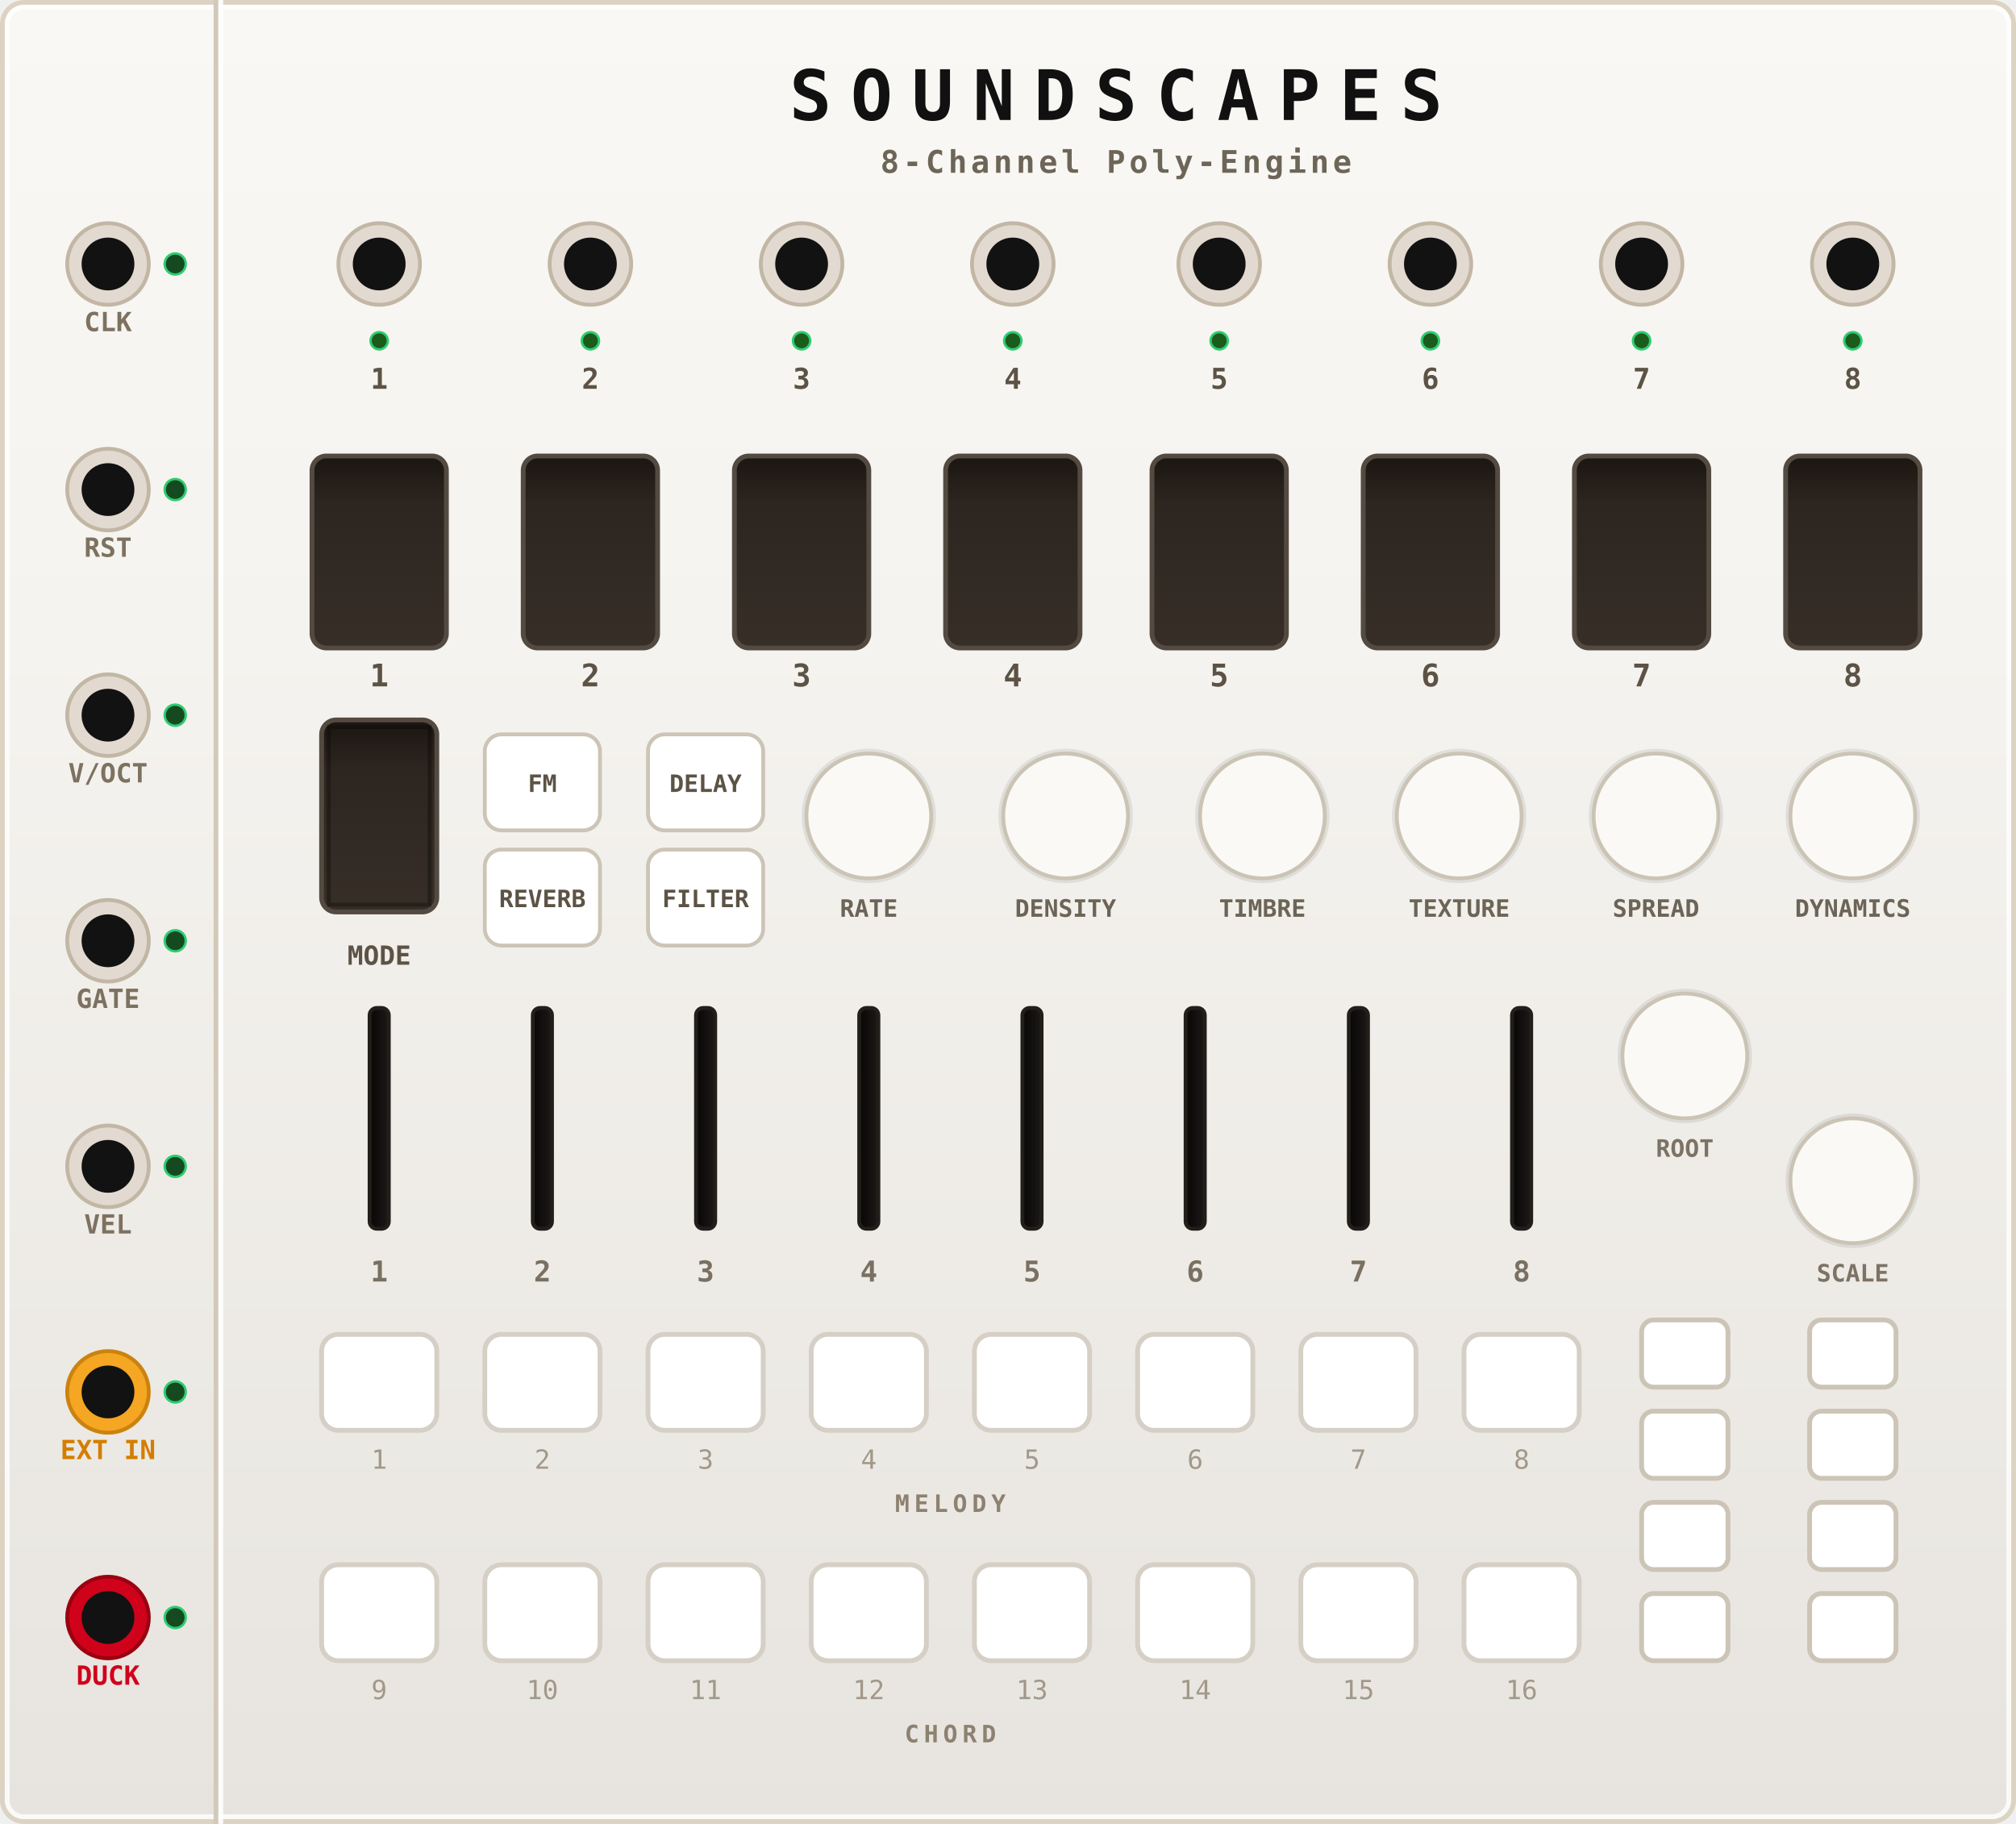
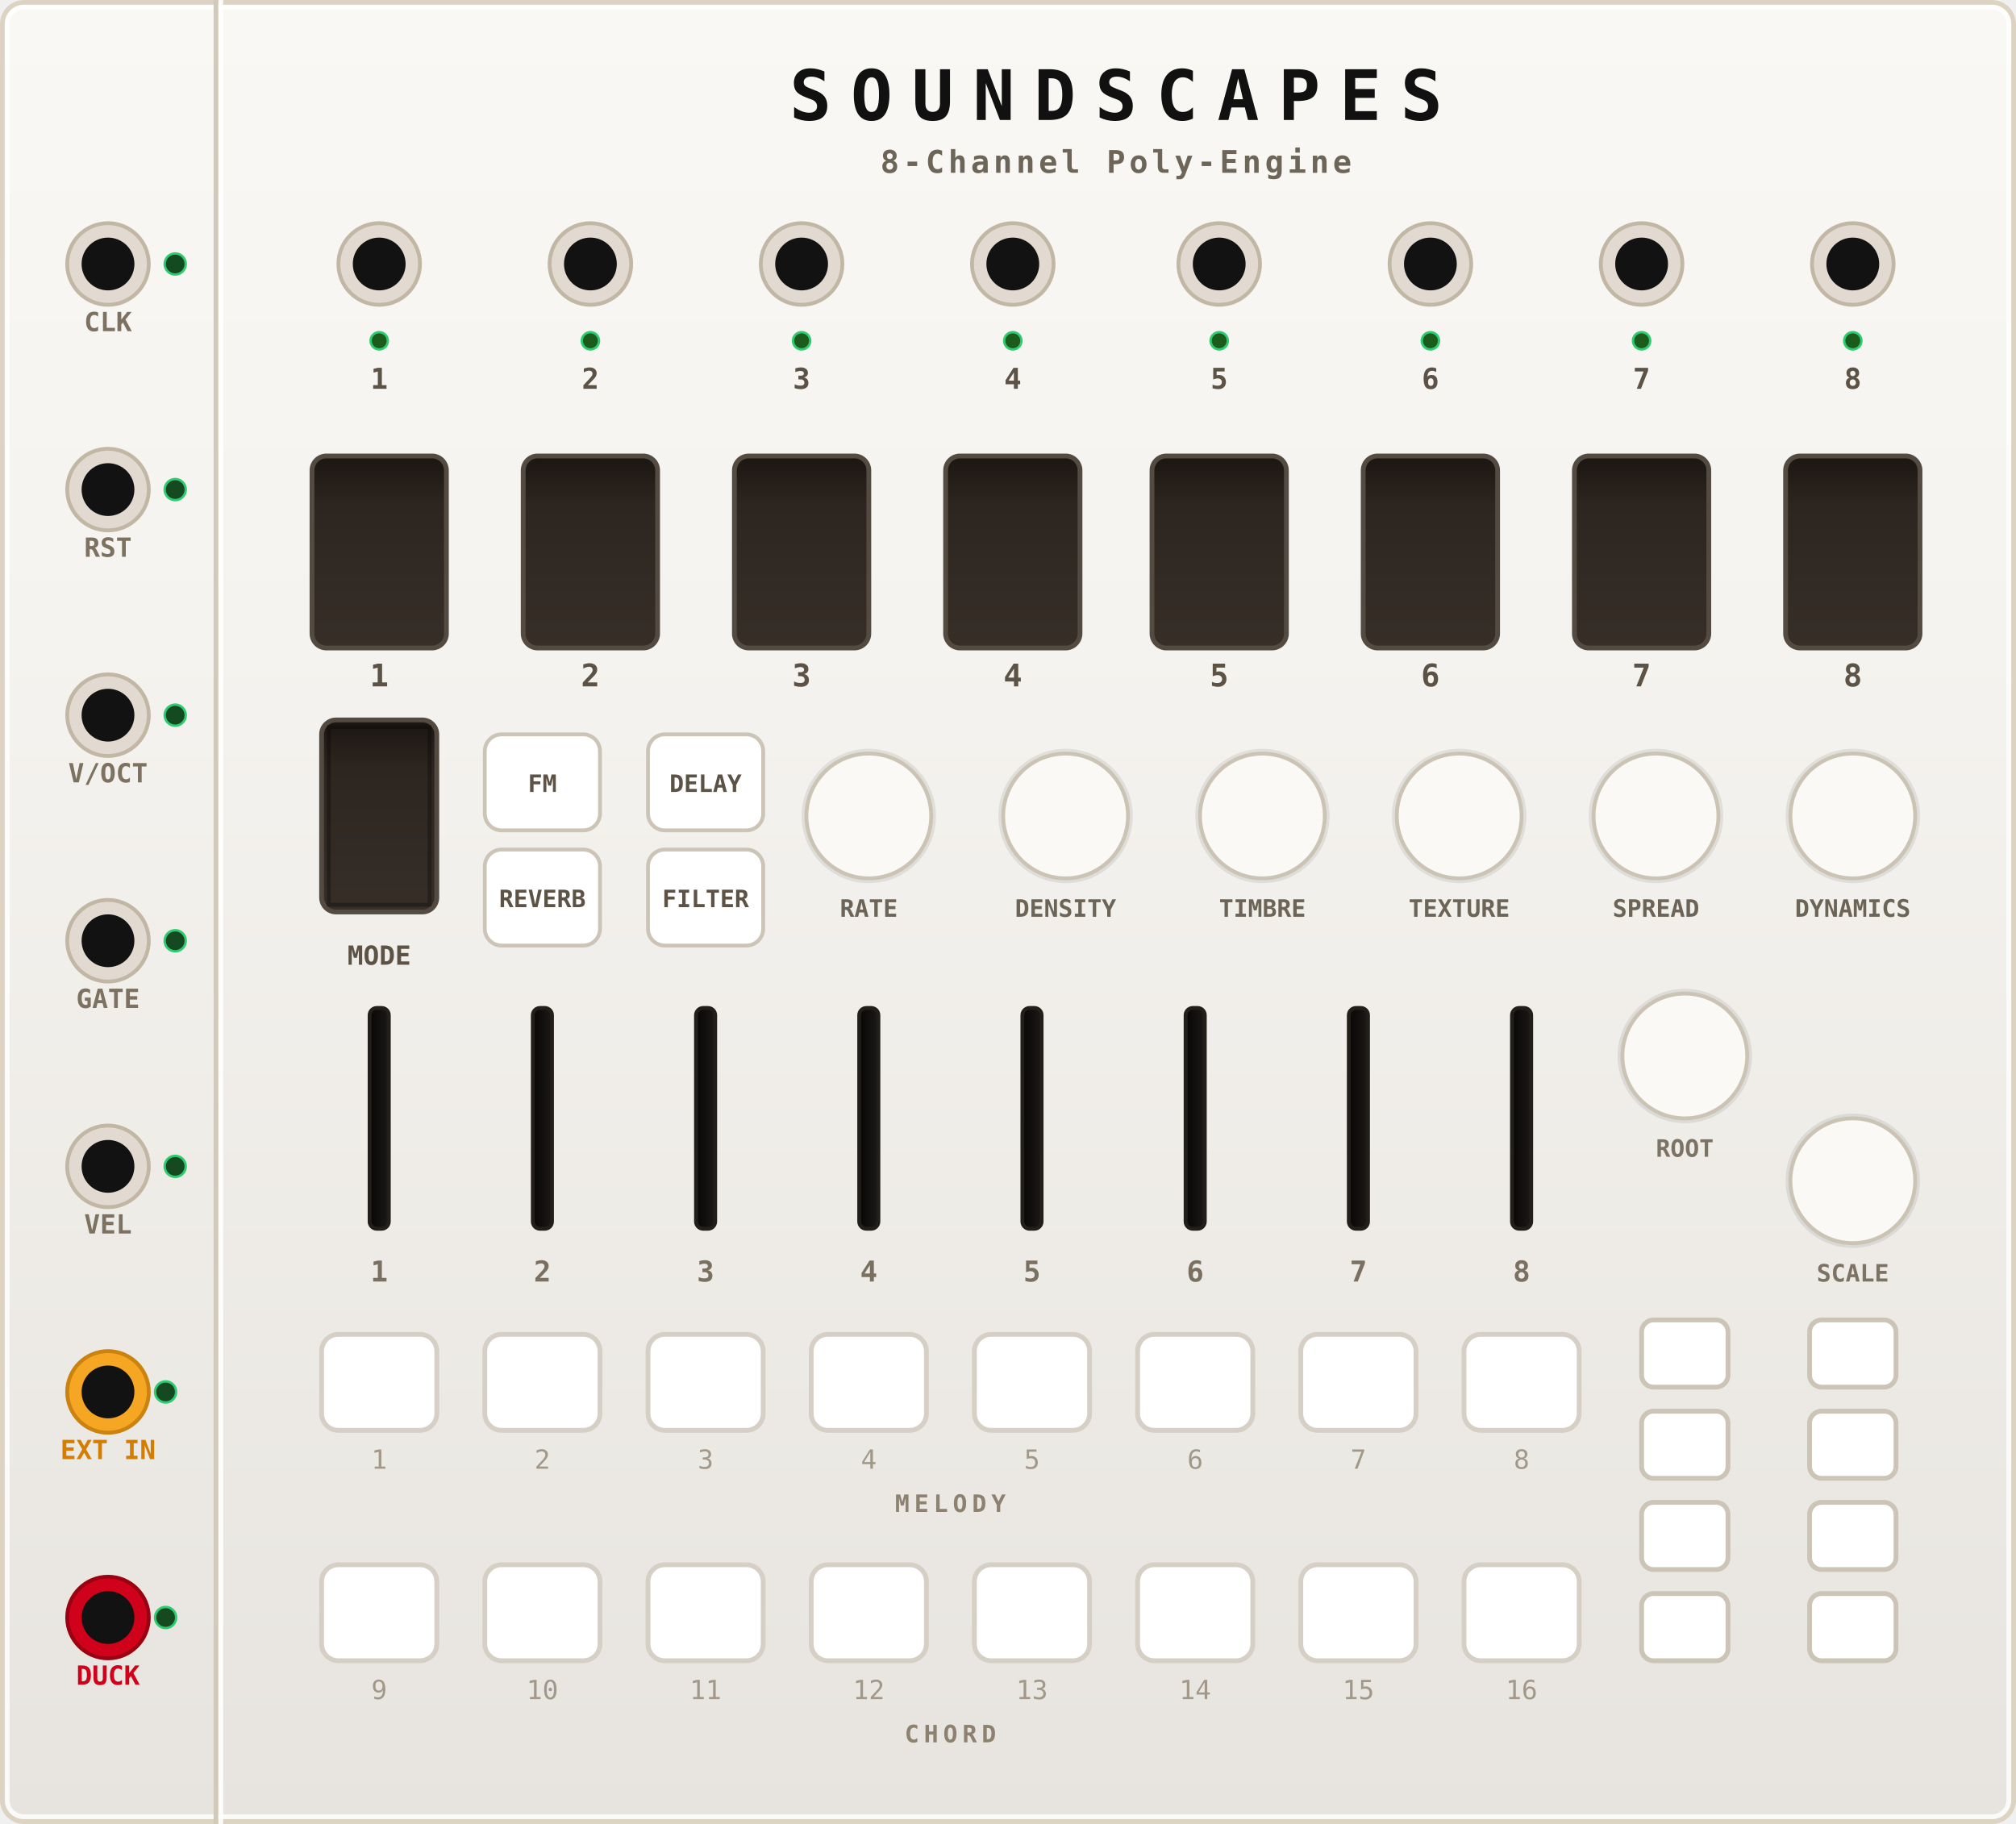
<svg xmlns="http://www.w3.org/2000/svg" viewBox="0 0 420 380" width="420" height="380">
  <defs>
    <linearGradient id="bg-grad" x1="0%" y1="0%" x2="0%" y2="100%">
      <stop offset="0%" stop-color="#faf8f5" />
      <stop offset="35%" stop-color="#f5f3ef" />
      <stop offset="100%" stop-color="#e7e4df" />
    </linearGradient>
    <linearGradient id="bronze-display" x1="0" y1="0" x2="0" y2="1">
      <stop offset="0%" stop-color="#1b1612" />
      <stop offset="25%" stop-color="#2d251f" />
      <stop offset="100%" stop-color="#362e27" />
    </linearGradient>
    <linearGradient id="track-shadow" x1="0" y1="0" x2="1" y2="0">
      <stop offset="0%" stop-color="#080706" />
      <stop offset="50%" stop-color="#12100f" />
      <stop offset="100%" stop-color="#1c1917" />
    </linearGradient>
    <g id="jack-placeholder">
      <circle cx="0" cy="0" r="8.5" fill="#e2dad0" stroke="#c2b7a5" stroke-width="0.8" />
      <circle cx="0" cy="0" r="5.5" fill="#121212" />
    </g>
    <g id="jack-amber">
      <circle cx="0" cy="0" r="8.5" fill="#f5a623" stroke="#cb820e" stroke-width="0.8" />
      <circle cx="0" cy="0" r="5.5" fill="#121212" />
    </g>
    <g id="jack-red">
      <circle cx="0" cy="0" r="8.5" fill="#d0021b" stroke="#9b0110" stroke-width="0.8" />
      <circle cx="0" cy="0" r="5.5" fill="#121212" />
    </g>
    <g id="status-led">
      <circle cx="0" cy="0" r="2.2" fill="#154a21" stroke="#2ecc71" stroke-width="0.5" />
    </g>
    <g id="knob-large">
      <circle cx="0" cy="0" r="14" fill="#000000" opacity="0.08" />
      <circle cx="0" cy="0" r="13" fill="#faf9f6" stroke="#cbc4b5" stroke-width="0.8" />
    </g>
  </defs>
  <rect width="420" height="380" fill="url(#bg-grad)" rx="5" ry="5" />
  <rect x="0.5" y="0.5" width="419" height="379" fill="none" stroke="#dcd3c3" stroke-width="1" rx="4.5" ry="4.5" />
  <rect x="1.5" y="1.5" width="417" height="377" fill="none" stroke="#ffffff" stroke-width="1" opacity="0.8" rx="3.5" ry="3.5" />
  <line x1="45" y1="0" x2="45" y2="380" stroke="#d2c9b9" stroke-width="1" />
  <line x1="46" y1="0" x2="46" y2="380" stroke="#ffffff" stroke-width="1" opacity="0.9" />
  <g id="sidebar-inputs">
    <use href="#jack-placeholder" x="22.5" y="55" />
    <use href="#status-led" x="36.5" y="55" />
    <text x="22.5" y="69" font-family="'Roboto Mono', monospace" font-size="5.5" font-weight="bold" fill="#7d7160" text-anchor="middle">CLK</text>
    <use href="#jack-placeholder" x="22.5" y="102" />
    <use href="#status-led" x="36.5" y="102" />
    <text x="22.5" y="116" font-family="'Roboto Mono', monospace" font-size="5.5" font-weight="bold" fill="#7d7160" text-anchor="middle">RST</text>
    <use href="#jack-placeholder" x="22.5" y="149" />
    <use href="#status-led" x="36.5" y="149" />
    <text x="22.5" y="163" font-family="'Roboto Mono', monospace" font-size="5.5" font-weight="bold" fill="#7d7160" text-anchor="middle">V/OCT</text>
    <use href="#jack-placeholder" x="22.5" y="196" />
    <use href="#status-led" x="36.5" y="196" />
    <text x="22.5" y="210" font-family="'Roboto Mono', monospace" font-size="5.5" font-weight="bold" fill="#7d7160" text-anchor="middle">GATE</text>
    <use href="#jack-placeholder" x="22.5" y="243" />
    <use href="#status-led" x="36.5" y="243" />
    <text x="22.5" y="257" font-family="'Roboto Mono', monospace" font-size="5.5" font-weight="bold" fill="#7d7160" text-anchor="middle">VEL</text>
    <use href="#jack-amber" x="22.5" y="290" />
-     <use href="#status-led" x="36.5" y="290" />
+     <use href="#status-led" x="34.5" y="290" />
    <text x="22.5" y="304" font-family="'Roboto Mono', monospace" font-size="5.5" font-weight="bold" fill="#d47d00" text-anchor="middle">EXT IN</text>
    <use href="#jack-red" x="22.5" y="337" />
-     <use href="#status-led" x="36.5" y="337" />
+     <use href="#status-led" x="34.5" y="337" />
    <text x="22.5" y="351" font-family="'Roboto Mono', monospace" font-size="5.5" font-weight="bold" fill="#d0021b" text-anchor="middle">DUCK</text>
  </g>
  <g id="header-text">
    <text x="232.5" y="25" font-family="'Roboto Mono', monospace" font-size="14.5" font-weight="bold" fill="#111111" letter-spacing="4" text-anchor="middle">SOUNDSCAPES</text>
    <text x="232.5" y="36" font-family="'Roboto Mono', monospace" font-size="6.5" font-weight="bold" fill="#6d6558" letter-spacing="0.8" text-anchor="middle">8-Channel Poly-Engine</text>
  </g>
  <g id="row1-expanded-grid">
    <use href="#jack-placeholder" x="79" y="55" />
    <circle cx="79" cy="71" r="1.8" fill="#1b5b1b" stroke="#2ecc71" stroke-width="0.5" />
    <text x="79" y="81" font-family="'Roboto Mono', monospace" font-size="6" font-weight="bold" fill="#5c5346" text-anchor="middle">1</text>
    <rect x="65" y="95" width="28" height="40" rx="3" ry="3" fill="url(#bronze-display)" stroke="#534a41" stroke-width="1" />
    <text x="79" y="143" font-family="'Roboto Mono', monospace" font-size="6.5" font-weight="bold" fill="#5c5346" text-anchor="middle">1</text>
    <use href="#jack-placeholder" x="123" y="55" />
    <circle cx="123" cy="71" r="1.8" fill="#1b5b1b" stroke="#2ecc71" stroke-width="0.5" />
    <text x="123" y="81" font-family="'Roboto Mono', monospace" font-size="6" font-weight="bold" fill="#5c5346" text-anchor="middle">2</text>
    <rect x="109" y="95" width="28" height="40" rx="3" ry="3" fill="url(#bronze-display)" stroke="#534a41" stroke-width="1" />
    <text x="123" y="143" font-family="'Roboto Mono', monospace" font-size="6.5" font-weight="bold" fill="#5c5346" text-anchor="middle">2</text>
    <use href="#jack-placeholder" x="167" y="55" />
    <circle cx="167" cy="71" r="1.8" fill="#1b5b1b" stroke="#2ecc71" stroke-width="0.5" />
    <text x="167" y="81" font-family="'Roboto Mono', monospace" font-size="6" font-weight="bold" fill="#5c5346" text-anchor="middle">3</text>
    <rect x="153" y="95" width="28" height="40" rx="3" ry="3" fill="url(#bronze-display)" stroke="#534a41" stroke-width="1" />
    <text x="167" y="143" font-family="'Roboto Mono', monospace" font-size="6.5" font-weight="bold" fill="#5c5346" text-anchor="middle">3</text>
    <use href="#jack-placeholder" x="211" y="55" />
    <circle cx="211" cy="71" r="1.8" fill="#1b5b1b" stroke="#2ecc71" stroke-width="0.5" />
    <text x="211" y="81" font-family="'Roboto Mono', monospace" font-size="6" font-weight="bold" fill="#5c5346" text-anchor="middle">4</text>
    <rect x="197" y="95" width="28" height="40" rx="3" ry="3" fill="url(#bronze-display)" stroke="#534a41" stroke-width="1" />
    <text x="211" y="143" font-family="'Roboto Mono', monospace" font-size="6.5" font-weight="bold" fill="#5c5346" text-anchor="middle">4</text>
    <use href="#jack-placeholder" x="254" y="55" />
    <circle cx="254" cy="71" r="1.8" fill="#1b5b1b" stroke="#2ecc71" stroke-width="0.5" />
    <text x="254" y="81" font-family="'Roboto Mono', monospace" font-size="6" font-weight="bold" fill="#5c5346" text-anchor="middle">5</text>
    <rect x="240" y="95" width="28" height="40" rx="3" ry="3" fill="url(#bronze-display)" stroke="#534a41" stroke-width="1" />
    <text x="254" y="143" font-family="'Roboto Mono', monospace" font-size="6.5" font-weight="bold" fill="#5c5346" text-anchor="middle">5</text>
    <use href="#jack-placeholder" x="298" y="55" />
    <circle cx="298" cy="71" r="1.8" fill="#1b5b1b" stroke="#2ecc71" stroke-width="0.5" />
    <text x="298" y="81" font-family="'Roboto Mono', monospace" font-size="6" font-weight="bold" fill="#5c5346" text-anchor="middle">6</text>
    <rect x="284" y="95" width="28" height="40" rx="3" ry="3" fill="url(#bronze-display)" stroke="#534a41" stroke-width="1" />
    <text x="298" y="143" font-family="'Roboto Mono', monospace" font-size="6.5" font-weight="bold" fill="#5c5346" text-anchor="middle">6</text>
    <use href="#jack-placeholder" x="342" y="55" />
    <circle cx="342" cy="71" r="1.8" fill="#1b5b1b" stroke="#2ecc71" stroke-width="0.5" />
    <text x="342" y="81" font-family="'Roboto Mono', monospace" font-size="6" font-weight="bold" fill="#5c5346" text-anchor="middle">7</text>
    <rect x="328" y="95" width="28" height="40" rx="3" ry="3" fill="url(#bronze-display)" stroke="#534a41" stroke-width="1" />
    <text x="342" y="143" font-family="'Roboto Mono', monospace" font-size="6.5" font-weight="bold" fill="#5c5346" text-anchor="middle">7</text>
    <use href="#jack-placeholder" x="386" y="55" />
    <circle cx="386" cy="71" r="1.8" fill="#1b5b1b" stroke="#2ecc71" stroke-width="0.5" />
    <text x="386" y="81" font-family="'Roboto Mono', monospace" font-size="6" font-weight="bold" fill="#5c5346" text-anchor="middle">8</text>
    <rect x="372" y="95" width="28" height="40" rx="3" ry="3" fill="url(#bronze-display)" stroke="#534a41" stroke-width="1" />
    <text x="386" y="143" font-family="'Roboto Mono', monospace" font-size="6.5" font-weight="bold" fill="#5c5346" text-anchor="middle">8</text>
  </g>
  <g id="synth-deck">
    <rect x="67" y="150" width="24" height="40" rx="3" ry="3" fill="url(#bronze-display)" stroke="#534a41" stroke-width="1" />
    <rect x="68.5" y="151.5" width="21" height="37" fill="none" stroke="#000000" stroke-width="0.8" opacity="0.3" />
    <text x="79" y="201" font-family="'Roboto Mono', monospace" font-size="5.5" font-weight="bold" fill="#5c5346" text-anchor="middle">MODE</text>
    <rect x="101" y="153" width="24" height="20" rx="3.5" ry="3.5" fill="#ffffff" stroke="#ccc4b6" stroke-width="0.8" />
    <text x="113" y="165" font-family="'Roboto Mono', monospace" font-size="5" font-weight="bold" fill="#5c5346" text-anchor="middle">FM</text>
    <rect x="135" y="153" width="24" height="20" rx="3.5" ry="3.5" fill="#ffffff" stroke="#ccc4b6" stroke-width="0.8" />
    <text x="147" y="165" font-family="'Roboto Mono', monospace" font-size="5" font-weight="bold" fill="#5c5346" text-anchor="middle">DELAY</text>
    <rect x="101" y="177" width="24" height="20" rx="3.5" ry="3.5" fill="#ffffff" stroke="#ccc4b6" stroke-width="0.8" />
    <text x="113" y="189" font-family="'Roboto Mono', monospace" font-size="5" font-weight="bold" fill="#5c5346" text-anchor="middle">REVERB</text>
    <rect x="135" y="177" width="24" height="20" rx="3.5" ry="3.5" fill="#ffffff" stroke="#ccc4b6" stroke-width="0.8" />
    <text x="147" y="189" font-family="'Roboto Mono', monospace" font-size="5" font-weight="bold" fill="#5c5346" text-anchor="middle">FILTER</text>
    <use href="#knob-large" x="181" y="170" />
    <text x="181" y="191" font-family="'Roboto Mono', monospace" font-size="5" font-weight="bold" fill="#6c6457" text-anchor="middle">RATE</text>
    <use href="#knob-large" x="222" y="170" />
    <text x="222" y="191" font-family="'Roboto Mono', monospace" font-size="5" font-weight="bold" fill="#6c6457" text-anchor="middle">DENSITY</text>
    <use href="#knob-large" x="263" y="170" />
    <text x="263" y="191" font-family="'Roboto Mono', monospace" font-size="5" font-weight="bold" fill="#6c6457" text-anchor="middle">TIMBRE</text>
    <use href="#knob-large" x="304" y="170" />
    <text x="304" y="191" font-family="'Roboto Mono', monospace" font-size="5" font-weight="bold" fill="#6c6457" text-anchor="middle">TEXTURE</text>
    <use href="#knob-large" x="345" y="170" />
    <text x="345" y="191" font-family="'Roboto Mono', monospace" font-size="5" font-weight="bold" fill="#6c6457" text-anchor="middle">SPREAD</text>
    <use href="#knob-large" x="386" y="170" />
    <text x="386" y="191" font-family="'Roboto Mono', monospace" font-size="5" font-weight="bold" fill="#6c6457" text-anchor="middle">DYNAMICS</text>
  </g>
  <g id="fader-row">
    <rect x="77" y="210" width="4" height="46" rx="1.5" ry="1.5" fill="url(#track-shadow)" stroke="#221e1a" stroke-width="0.8" />
    <text x="79" y="267" font-family="'Roboto Mono', monospace" font-size="6" font-weight="bold" fill="#7a7061" text-anchor="middle">1</text>
    <rect x="111" y="210" width="4" height="46" rx="1.5" ry="1.5" fill="url(#track-shadow)" stroke="#221e1a" stroke-width="0.8" />
    <text x="113" y="267" font-family="'Roboto Mono', monospace" font-size="6" font-weight="bold" fill="#7a7061" text-anchor="middle">2</text>
    <rect x="145" y="210" width="4" height="46" rx="1.5" ry="1.5" fill="url(#track-shadow)" stroke="#221e1a" stroke-width="0.8" />
    <text x="147" y="267" font-family="'Roboto Mono', monospace" font-size="6" font-weight="bold" fill="#7a7061" text-anchor="middle">3</text>
    <rect x="179" y="210" width="4" height="46" rx="1.5" ry="1.5" fill="url(#track-shadow)" stroke="#221e1a" stroke-width="0.8" />
    <text x="181" y="267" font-family="'Roboto Mono', monospace" font-size="6" font-weight="bold" fill="#7a7061" text-anchor="middle">4</text>
    <rect x="213" y="210" width="4" height="46" rx="1.5" ry="1.5" fill="url(#track-shadow)" stroke="#221e1a" stroke-width="0.8" />
    <text x="215" y="267" font-family="'Roboto Mono', monospace" font-size="6" font-weight="bold" fill="#7a7061" text-anchor="middle">5</text>
    <rect x="247" y="210" width="4" height="46" rx="1.5" ry="1.5" fill="url(#track-shadow)" stroke="#221e1a" stroke-width="0.8" />
    <text x="249" y="267" font-family="'Roboto Mono', monospace" font-size="6" font-weight="bold" fill="#7a7061" text-anchor="middle">6</text>
    <rect x="281" y="210" width="4" height="46" rx="1.5" ry="1.5" fill="url(#track-shadow)" stroke="#221e1a" stroke-width="0.8" />
    <text x="283" y="267" font-family="'Roboto Mono', monospace" font-size="6" font-weight="bold" fill="#7a7061" text-anchor="middle">7</text>
    <rect x="315" y="210" width="4" height="46" rx="1.5" ry="1.5" fill="url(#track-shadow)" stroke="#221e1a" stroke-width="0.8" />
    <text x="317" y="267" font-family="'Roboto Mono', monospace" font-size="6" font-weight="bold" fill="#7a7061" text-anchor="middle">8</text>
    <use href="#knob-large" x="351" y="220" />
    <text x="351" y="241" font-family="'Roboto Mono', monospace" font-size="5" font-weight="bold" fill="#7c7365" text-anchor="middle">ROOT</text>
    <use href="#knob-large" x="386" y="246" />
    <text x="386" y="267" font-family="'Roboto Mono', monospace" font-size="5" font-weight="bold" fill="#7c7365" text-anchor="middle">SCALE</text>
  </g>
  <g id="step-pads">
    <rect x="67" y="278" width="24" height="20" rx="3.5" ry="3.5" fill="#ffffff" stroke="#d5cfc5" stroke-width="1" />
    <text x="79" y="306" font-family="'Roboto Mono', monospace" font-size="5.5" fill="#a29889" text-anchor="middle">1</text>
    <rect x="101" y="278" width="24" height="20" rx="3.5" ry="3.5" fill="#ffffff" stroke="#d5cfc5" stroke-width="1" />
    <text x="113" y="306" font-family="'Roboto Mono', monospace" font-size="5.5" fill="#a29889" text-anchor="middle">2</text>
    <rect x="135" y="278" width="24" height="20" rx="3.5" ry="3.5" fill="#ffffff" stroke="#d5cfc5" stroke-width="1" />
    <text x="147" y="306" font-family="'Roboto Mono', monospace" font-size="5.5" fill="#a29889" text-anchor="middle">3</text>
    <rect x="169" y="278" width="24" height="20" rx="3.5" ry="3.5" fill="#ffffff" stroke="#d5cfc5" stroke-width="1" />
    <text x="181" y="306" font-family="'Roboto Mono', monospace" font-size="5.5" fill="#a29889" text-anchor="middle">4</text>
    <rect x="203" y="278" width="24" height="20" rx="3.5" ry="3.5" fill="#ffffff" stroke="#d5cfc5" stroke-width="1" />
    <text x="215" y="306" font-family="'Roboto Mono', monospace" font-size="5.5" fill="#a29889" text-anchor="middle">5</text>
    <rect x="237" y="278" width="24" height="20" rx="3.5" ry="3.5" fill="#ffffff" stroke="#d5cfc5" stroke-width="1" />
    <text x="249" y="306" font-family="'Roboto Mono', monospace" font-size="5.5" fill="#a29889" text-anchor="middle">6</text>
    <rect x="271" y="278" width="24" height="20" rx="3.5" ry="3.5" fill="#ffffff" stroke="#d5cfc5" stroke-width="1" />
    <text x="283" y="306" font-family="'Roboto Mono', monospace" font-size="5.5" fill="#a29889" text-anchor="middle">7</text>
    <rect x="305" y="278" width="24" height="20" rx="3.5" ry="3.5" fill="#ffffff" stroke="#d5cfc5" stroke-width="1" />
    <text x="317" y="306" font-family="'Roboto Mono', monospace" font-size="5.5" fill="#a29889" text-anchor="middle">8</text>
    <text x="198" y="315" font-family="'Roboto Mono', monospace" font-size="5" font-weight="bold" fill="#8d8170" letter-spacing="1" text-anchor="middle">MELODY</text>
    <rect x="67" y="326" width="24" height="20" rx="3.5" ry="3.5" fill="#ffffff" stroke="#d5cfc5" stroke-width="1" />
    <text x="79" y="354" font-family="'Roboto Mono', monospace" font-size="5.5" fill="#a29889" text-anchor="middle">9</text>
    <rect x="101" y="326" width="24" height="20" rx="3.5" ry="3.5" fill="#ffffff" stroke="#d5cfc5" stroke-width="1" />
    <text x="113" y="354" font-family="'Roboto Mono', monospace" font-size="5.5" fill="#a29889" text-anchor="middle">10</text>
    <rect x="135" y="326" width="24" height="20" rx="3.5" ry="3.5" fill="#ffffff" stroke="#d5cfc5" stroke-width="1" />
    <text x="147" y="354" font-family="'Roboto Mono', monospace" font-size="5.5" fill="#a29889" text-anchor="middle">11</text>
    <rect x="169" y="326" width="24" height="20" rx="3.5" ry="3.5" fill="#ffffff" stroke="#d5cfc5" stroke-width="1" />
    <text x="181" y="354" font-family="'Roboto Mono', monospace" font-size="5.5" fill="#a29889" text-anchor="middle">12</text>
    <rect x="203" y="326" width="24" height="20" rx="3.5" ry="3.5" fill="#ffffff" stroke="#d5cfc5" stroke-width="1" />
    <text x="215" y="354" font-family="'Roboto Mono', monospace" font-size="5.5" fill="#a29889" text-anchor="middle">13</text>
    <rect x="237" y="326" width="24" height="20" rx="3.5" ry="3.5" fill="#ffffff" stroke="#d5cfc5" stroke-width="1" />
    <text x="249" y="354" font-family="'Roboto Mono', monospace" font-size="5.5" fill="#a29889" text-anchor="middle">14</text>
    <rect x="271" y="326" width="24" height="20" rx="3.5" ry="3.5" fill="#ffffff" stroke="#d5cfc5" stroke-width="1" />
    <text x="283" y="354" font-family="'Roboto Mono', monospace" font-size="5.5" fill="#a29889" text-anchor="middle">15</text>
    <rect x="305" y="326" width="24" height="20" rx="3.5" ry="3.5" fill="#ffffff" stroke="#d5cfc5" stroke-width="1" />
    <text x="317" y="354" font-family="'Roboto Mono', monospace" font-size="5.5" fill="#a29889" text-anchor="middle">16</text>
    <text x="198" y="363" font-family="'Roboto Mono', monospace" font-size="5" font-weight="bold" fill="#8d8170" letter-spacing="1" text-anchor="middle">CHORD</text>
  </g>
  <g id="performance-block">
    <rect x="342" y="275" width="18" height="14" rx="2.5" ry="2.5" fill="#ffffff" stroke="#ccc4b6" stroke-width="1" />
    <rect x="377" y="275" width="18" height="14" rx="2.5" ry="2.5" fill="#ffffff" stroke="#ccc4b6" stroke-width="1" />
    <rect x="342" y="294" width="18" height="14" rx="2.5" ry="2.5" fill="#ffffff" stroke="#ccc4b6" stroke-width="1" />
    <rect x="377" y="294" width="18" height="14" rx="2.5" ry="2.5" fill="#ffffff" stroke="#ccc4b6" stroke-width="1" />
    <rect x="342" y="313" width="18" height="14" rx="2.5" ry="2.5" fill="#ffffff" stroke="#ccc4b6" stroke-width="1" />
    <rect x="377" y="313" width="18" height="14" rx="2.5" ry="2.5" fill="#ffffff" stroke="#ccc4b6" stroke-width="1" />
    <rect x="342" y="332" width="18" height="14" rx="2.5" ry="2.5" fill="#ffffff" stroke="#ccc4b6" stroke-width="1" />
    <rect x="377" y="332" width="18" height="14" rx="2.5" ry="2.5" fill="#ffffff" stroke="#ccc4b6" stroke-width="1" />
  </g>
</svg>
